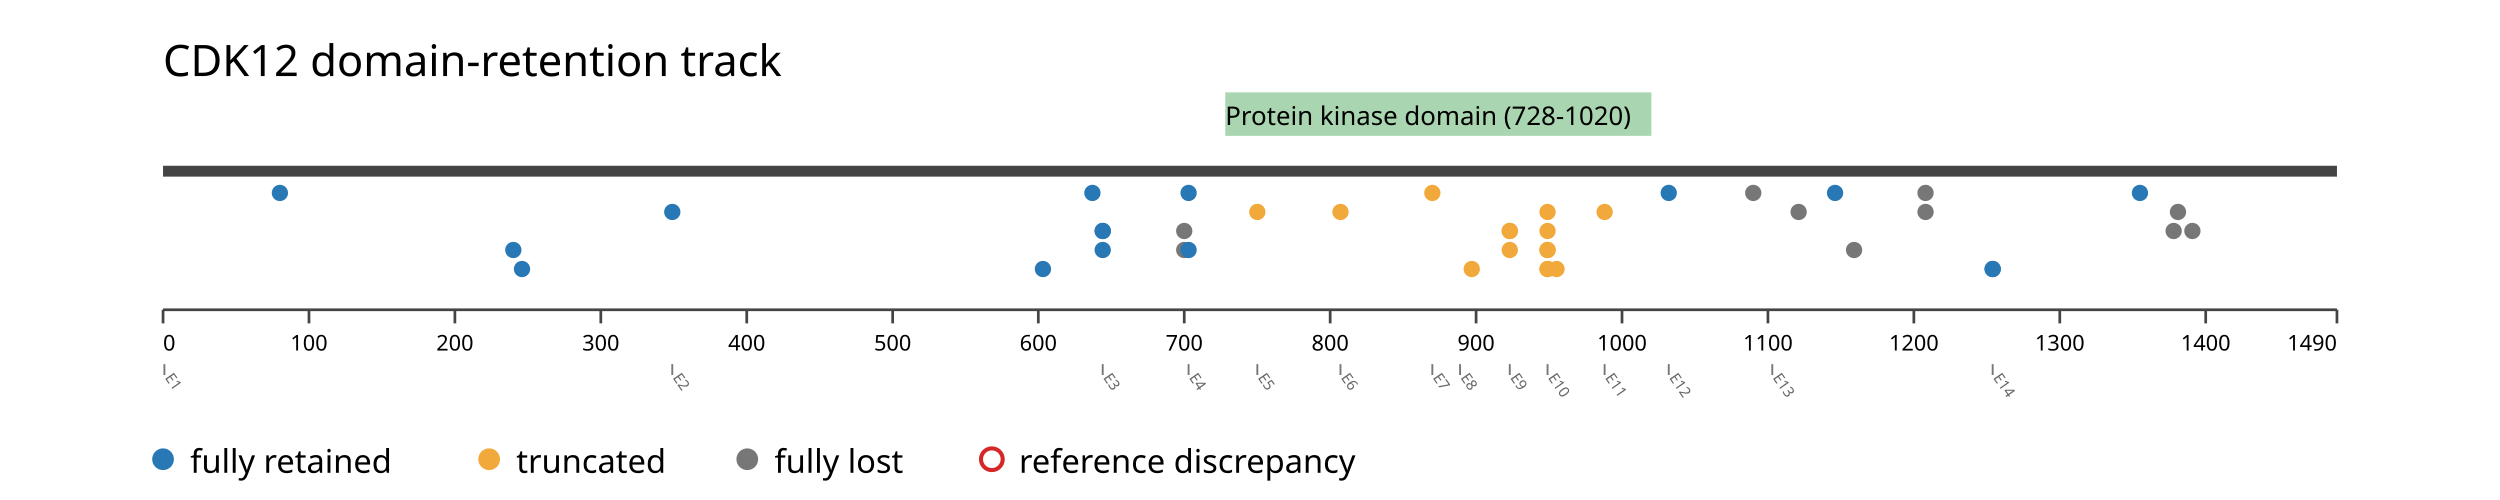
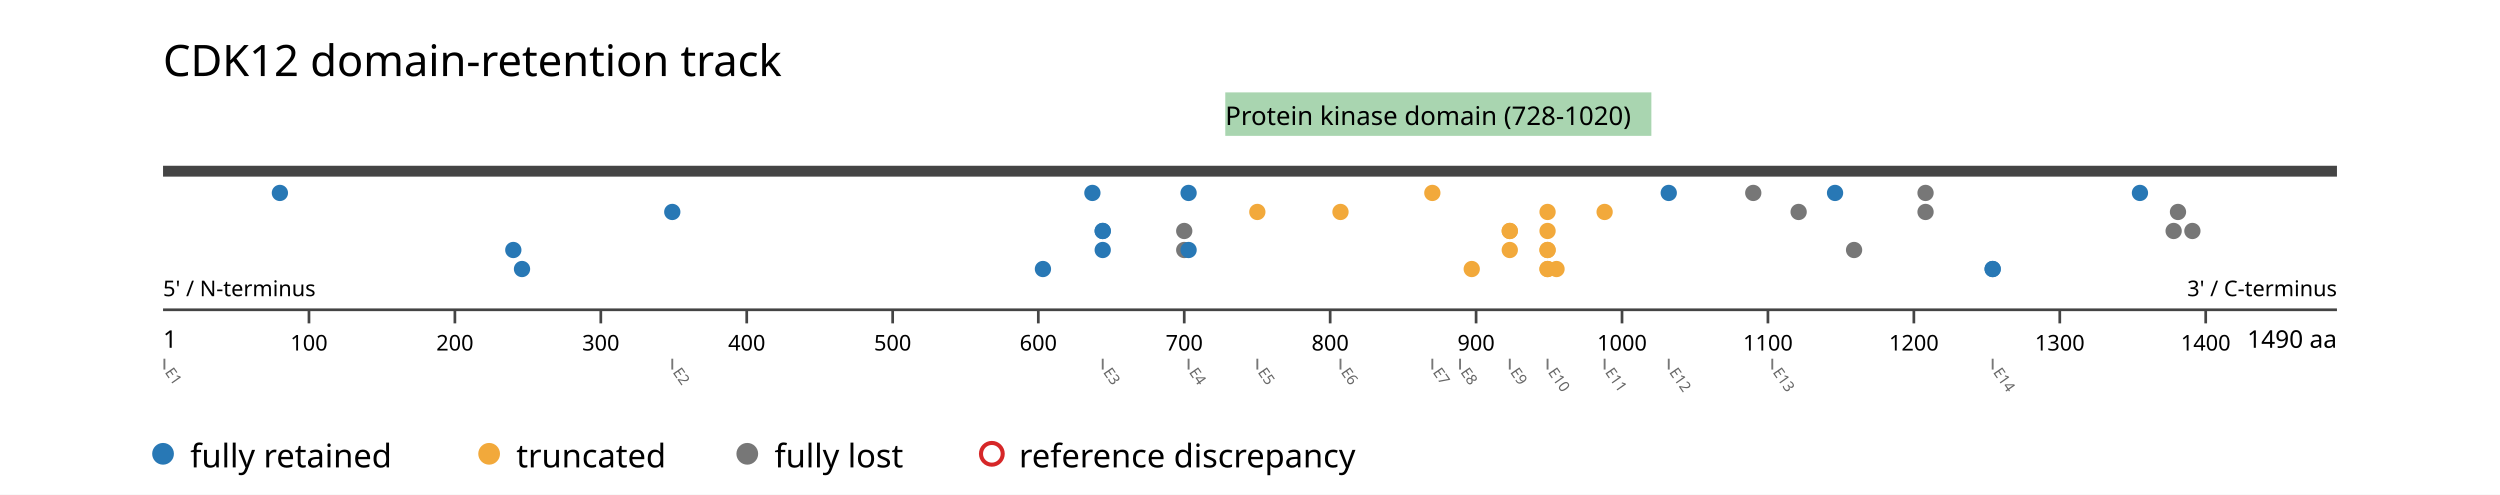
- <svg xmlns="http://www.w3.org/2000/svg" width="920" height="184" viewBox="0 0 920 184">
-   <rect width="920" height="184" fill="white" />
+ <svg xmlns="http://www.w3.org/2000/svg" width="920" height="182" viewBox="0 0 920 182">
+   <rect width="920" height="182" fill="white" />
  <text x="60" y="28" font-family="sans-serif" font-size="16">CDK12 domain-retention track</text>
  <rect x="450.9" y="34.0" width="156.8" height="16.0" fill="#62b36f" opacity="0.55" />
  <text x="450.9" y="46.0" font-family="sans-serif" font-size="9.5">Protein kinase domain (728-1020)</text>
  <line x1="60.0" y1="63.0" x2="860.0" y2="63.0" stroke="#444" stroke-width="4" />
  <circle cx="402.0" cy="71.0" r="3" fill="#2878b5" stroke="none" stroke-width="0" />
  <circle cx="247.4" cy="78.0" r="3" fill="#2878b5" stroke="none" stroke-width="0" />
  <circle cx="405.8" cy="85.0" r="3" fill="#2878b5" stroke="none" stroke-width="0" />
  <circle cx="405.8" cy="92.0" r="3" fill="#2878b5" stroke="none" stroke-width="0" />
  <circle cx="541.6" cy="99.0" r="3" fill="#f2a93b" stroke="none" stroke-width="0" />
  <circle cx="614.1" cy="71.0" r="3" fill="#2878b5" stroke="none" stroke-width="0" />
  <circle cx="462.7" cy="78.0" r="3" fill="#f2a93b" stroke="none" stroke-width="0" />
  <circle cx="435.8" cy="85.0" r="3" fill="#777777" stroke="none" stroke-width="0" />
  <circle cx="435.8" cy="92.0" r="3" fill="#777777" stroke="none" stroke-width="0" />
  <circle cx="733.3" cy="99.0" r="3" fill="#2878b5" stroke="none" stroke-width="0" />
  <circle cx="787.5" cy="71.0" r="3" fill="#2878b5" stroke="none" stroke-width="0" />
  <circle cx="493.3" cy="78.0" r="3" fill="#f2a93b" stroke="none" stroke-width="0" />
  <circle cx="806.8" cy="85.0" r="3" fill="#777777" stroke="none" stroke-width="0" />
  <circle cx="569.5" cy="92.0" r="3" fill="#f2a93b" stroke="none" stroke-width="0" />
  <circle cx="733.3" cy="99.0" r="3" fill="#2878b5" stroke="none" stroke-width="0" />
  <circle cx="675.3" cy="71.0" r="3" fill="#2878b5" stroke="none" stroke-width="0" />
  <circle cx="569.5" cy="78.0" r="3" fill="#f2a93b" stroke="none" stroke-width="0" />
  <circle cx="569.5" cy="85.0" r="3" fill="#f2a93b" stroke="none" stroke-width="0" />
  <circle cx="569.5" cy="92.0" r="3" fill="#f2a93b" stroke="none" stroke-width="0" />
  <circle cx="569.5" cy="99.0" r="3" fill="#f2a93b" stroke="none" stroke-width="0" />
  <circle cx="527.1" cy="71.0" r="3" fill="#f2a93b" stroke="none" stroke-width="0" />
  <circle cx="590.5" cy="78.0" r="3" fill="#f2a93b" stroke="none" stroke-width="0" />
  <circle cx="405.8" cy="85.0" r="3" fill="#2878b5" stroke="none" stroke-width="0" />
  <circle cx="555.6" cy="92.0" r="3" fill="#f2a93b" stroke="none" stroke-width="0" />
  <circle cx="572.8" cy="99.0" r="3" fill="#f2a93b" stroke="none" stroke-width="0" />
  <circle cx="645.2" cy="71.0" r="3" fill="#777777" stroke="none" stroke-width="0" />
  <circle cx="661.9" cy="78.0" r="3" fill="#777777" stroke="none" stroke-width="0" />
  <circle cx="555.6" cy="85.0" r="3" fill="#f2a93b" stroke="none" stroke-width="0" />
  <circle cx="682.3" cy="92.0" r="3" fill="#777777" stroke="none" stroke-width="0" />
  <circle cx="192.1" cy="99.0" r="3" fill="#2878b5" stroke="none" stroke-width="0" />
  <circle cx="708.6" cy="71.0" r="3" fill="#777777" stroke="none" stroke-width="0" />
  <circle cx="801.5" cy="78.0" r="3" fill="#777777" stroke="none" stroke-width="0" />
  <circle cx="799.9" cy="85.0" r="3" fill="#777777" stroke="none" stroke-width="0" />
  <circle cx="188.9" cy="92.0" r="3" fill="#2878b5" stroke="none" stroke-width="0" />
  <circle cx="383.8" cy="99.0" r="3" fill="#2878b5" stroke="none" stroke-width="0" />
  <circle cx="437.4" cy="71.0" r="3" fill="#2878b5" stroke="none" stroke-width="0" />
  <circle cx="708.6" cy="78.0" r="3" fill="#777777" stroke="none" stroke-width="0" />
  <circle cx="555.6" cy="85.0" r="3" fill="#f2a93b" stroke="none" stroke-width="0" />
  <circle cx="437.4" cy="92.0" r="3" fill="#2878b5" stroke="none" stroke-width="0" />
  <circle cx="569.5" cy="99.0" r="3" fill="#f2a93b" stroke="none" stroke-width="0" />
  <circle cx="103.0" cy="71.0" r="3" fill="#2878b5" stroke="none" stroke-width="0" />
  <line x1="60.0" y1="114.0" x2="860.0" y2="114.0" stroke="#444444" stroke-width="1" />
-   <line x1="60.0" y1="114.0" x2="60.0" y2="119.0" stroke="#444444" stroke-width="1" />
-   <text x="60.0" y="129.0" font-family="sans-serif" font-size="8" text-anchor="start">0</text>
+   <text x="60.0" y="109.0" font-family="sans-serif" font-size="8" data-axis-end="5-prime" text-anchor="start">5' / N-terminus</text>
+   <text x="860.0" y="109.0" font-family="sans-serif" font-size="8" data-axis-end="3-prime" text-anchor="end">3' / C-terminus</text>
+   <text x="60.0" y="128.0" font-family="sans-serif" font-size="9">1</text>
+   <text x="860.0" y="128.0" font-family="sans-serif" font-size="9" text-anchor="end">1490 aa</text>
+   <line x1="60.5" y1="132.0" x2="60.5" y2="136.0" stroke="#777777" stroke-width="0.7" />
+   <text x="60.5" y="137.0" font-family="sans-serif" font-size="5.5" fill="#666666" transform="rotate(55 60.5 137.0)">E1</text>
+   <line x1="247.4" y1="132.0" x2="247.4" y2="136.0" stroke="#777777" stroke-width="0.7" />
+   <text x="247.4" y="137.0" font-family="sans-serif" font-size="5.5" fill="#666666" transform="rotate(55 247.4 137.0)">E2</text>
+   <line x1="405.8" y1="132.0" x2="405.8" y2="136.0" stroke="#777777" stroke-width="0.7" />
+   <text x="405.8" y="137.0" font-family="sans-serif" font-size="5.5" fill="#666666" transform="rotate(55 405.8 137.0)">E3</text>
+   <line x1="437.4" y1="132.0" x2="437.4" y2="136.0" stroke="#777777" stroke-width="0.7" />
+   <text x="437.4" y="137.0" font-family="sans-serif" font-size="5.5" fill="#666666" transform="rotate(55 437.4 137.0)">E4</text>
+   <line x1="462.7" y1="132.0" x2="462.7" y2="136.0" stroke="#777777" stroke-width="0.7" />
+   <text x="462.7" y="137.0" font-family="sans-serif" font-size="5.5" fill="#666666" transform="rotate(55 462.7 137.0)">E5</text>
+   <line x1="493.3" y1="132.0" x2="493.3" y2="136.0" stroke="#777777" stroke-width="0.7" />
+   <text x="493.3" y="137.0" font-family="sans-serif" font-size="5.5" fill="#666666" transform="rotate(55 493.3 137.0)">E6</text>
+   <line x1="527.1" y1="132.0" x2="527.1" y2="136.0" stroke="#777777" stroke-width="0.7" />
+   <text x="527.1" y="137.0" font-family="sans-serif" font-size="5.5" fill="#666666" transform="rotate(55 527.1 137.0)">E7</text>
+   <line x1="537.3" y1="132.0" x2="537.3" y2="136.0" stroke="#777777" stroke-width="0.7" />
+   <text x="537.3" y="137.0" font-family="sans-serif" font-size="5.5" fill="#666666" transform="rotate(55 537.3 137.0)">E8</text>
+   <line x1="555.6" y1="132.0" x2="555.6" y2="136.0" stroke="#777777" stroke-width="0.7" />
+   <text x="555.6" y="137.0" font-family="sans-serif" font-size="5.5" fill="#666666" transform="rotate(55 555.6 137.0)">E9</text>
+   <line x1="569.5" y1="132.0" x2="569.5" y2="136.0" stroke="#777777" stroke-width="0.7" />
+   <text x="569.5" y="137.0" font-family="sans-serif" font-size="5.5" fill="#666666" transform="rotate(55 569.5 137.0)">E10</text>
+   <line x1="590.5" y1="132.0" x2="590.5" y2="136.0" stroke="#777777" stroke-width="0.7" />
+   <text x="590.5" y="137.0" font-family="sans-serif" font-size="5.5" fill="#666666" transform="rotate(55 590.5 137.0)">E11</text>
+   <line x1="614.1" y1="132.0" x2="614.1" y2="136.0" stroke="#777777" stroke-width="0.7" />
+   <text x="614.1" y="137.0" font-family="sans-serif" font-size="5.5" fill="#666666" transform="rotate(55 614.1 137.0)">E12</text>
+   <line x1="652.2" y1="132.0" x2="652.2" y2="136.0" stroke="#777777" stroke-width="0.7" />
+   <text x="652.2" y="137.0" font-family="sans-serif" font-size="5.5" fill="#666666" transform="rotate(55 652.2 137.0)">E13</text>
+   <line x1="733.3" y1="132.0" x2="733.3" y2="136.0" stroke="#777777" stroke-width="0.7" />
+   <text x="733.3" y="137.0" font-family="sans-serif" font-size="5.5" fill="#666666" transform="rotate(55 733.3 137.0)">E14</text>
  <line x1="113.7" y1="114.0" x2="113.7" y2="119.0" stroke="#444444" stroke-width="1" />
  <text x="113.7" y="129.0" font-family="sans-serif" font-size="8" text-anchor="middle">100</text>
  <line x1="167.4" y1="114.0" x2="167.4" y2="119.0" stroke="#444444" stroke-width="1" />
  <text x="167.4" y="129.0" font-family="sans-serif" font-size="8" text-anchor="middle">200</text>
  <line x1="221.1" y1="114.0" x2="221.1" y2="119.0" stroke="#444444" stroke-width="1" />
  <text x="221.1" y="129.0" font-family="sans-serif" font-size="8" text-anchor="middle">300</text>
  <line x1="274.8" y1="114.0" x2="274.8" y2="119.0" stroke="#444444" stroke-width="1" />
  <text x="274.8" y="129.0" font-family="sans-serif" font-size="8" text-anchor="middle">400</text>
  <line x1="328.5" y1="114.0" x2="328.5" y2="119.0" stroke="#444444" stroke-width="1" />
  <text x="328.5" y="129.0" font-family="sans-serif" font-size="8" text-anchor="middle">500</text>
  <line x1="382.1" y1="114.0" x2="382.1" y2="119.0" stroke="#444444" stroke-width="1" />
  <text x="382.1" y="129.0" font-family="sans-serif" font-size="8" text-anchor="middle">600</text>
  <line x1="435.8" y1="114.0" x2="435.8" y2="119.0" stroke="#444444" stroke-width="1" />
  <text x="435.8" y="129.0" font-family="sans-serif" font-size="8" text-anchor="middle">700</text>
  <line x1="489.5" y1="114.0" x2="489.5" y2="119.0" stroke="#444444" stroke-width="1" />
  <text x="489.5" y="129.0" font-family="sans-serif" font-size="8" text-anchor="middle">800</text>
  <line x1="543.2" y1="114.0" x2="543.2" y2="119.0" stroke="#444444" stroke-width="1" />
  <text x="543.2" y="129.0" font-family="sans-serif" font-size="8" text-anchor="middle">900</text>
  <line x1="596.9" y1="114.0" x2="596.9" y2="119.0" stroke="#444444" stroke-width="1" />
  <text x="596.9" y="129.0" font-family="sans-serif" font-size="8" text-anchor="middle">1000</text>
  <line x1="650.6" y1="114.0" x2="650.6" y2="119.0" stroke="#444444" stroke-width="1" />
  <text x="650.6" y="129.0" font-family="sans-serif" font-size="8" text-anchor="middle">1100</text>
  <line x1="704.3" y1="114.0" x2="704.3" y2="119.0" stroke="#444444" stroke-width="1" />
  <text x="704.3" y="129.0" font-family="sans-serif" font-size="8" text-anchor="middle">1200</text>
  <line x1="758.0" y1="114.0" x2="758.0" y2="119.0" stroke="#444444" stroke-width="1" />
  <text x="758.0" y="129.0" font-family="sans-serif" font-size="8" text-anchor="middle">1300</text>
  <line x1="811.7" y1="114.0" x2="811.7" y2="119.0" stroke="#444444" stroke-width="1" />
  <text x="811.7" y="129.0" font-family="sans-serif" font-size="8" text-anchor="middle">1400</text>
-   <line x1="860.0" y1="114.0" x2="860.0" y2="119.0" stroke="#444444" stroke-width="1" />
-   <text x="860.0" y="129.0" font-family="sans-serif" font-size="8" text-anchor="end">1490</text>
-   <line x1="60.5" y1="134.0" x2="60.5" y2="138.0" stroke="#777777" stroke-width="0.7" />
-   <text x="60.5" y="139.0" font-family="sans-serif" font-size="5.5" fill="#666666" transform="rotate(55 60.5 139.0)">E1</text>
-   <line x1="247.4" y1="134.0" x2="247.4" y2="138.0" stroke="#777777" stroke-width="0.7" />
-   <text x="247.4" y="139.0" font-family="sans-serif" font-size="5.5" fill="#666666" transform="rotate(55 247.4 139.0)">E2</text>
-   <line x1="405.8" y1="134.0" x2="405.8" y2="138.0" stroke="#777777" stroke-width="0.7" />
-   <text x="405.8" y="139.0" font-family="sans-serif" font-size="5.5" fill="#666666" transform="rotate(55 405.8 139.0)">E3</text>
-   <line x1="437.4" y1="134.0" x2="437.4" y2="138.0" stroke="#777777" stroke-width="0.7" />
-   <text x="437.4" y="139.0" font-family="sans-serif" font-size="5.5" fill="#666666" transform="rotate(55 437.4 139.0)">E4</text>
-   <line x1="462.7" y1="134.0" x2="462.7" y2="138.0" stroke="#777777" stroke-width="0.7" />
-   <text x="462.7" y="139.0" font-family="sans-serif" font-size="5.5" fill="#666666" transform="rotate(55 462.7 139.0)">E5</text>
-   <line x1="493.3" y1="134.0" x2="493.3" y2="138.0" stroke="#777777" stroke-width="0.7" />
-   <text x="493.3" y="139.0" font-family="sans-serif" font-size="5.5" fill="#666666" transform="rotate(55 493.3 139.0)">E6</text>
-   <line x1="527.1" y1="134.0" x2="527.1" y2="138.0" stroke="#777777" stroke-width="0.7" />
-   <text x="527.1" y="139.0" font-family="sans-serif" font-size="5.5" fill="#666666" transform="rotate(55 527.1 139.0)">E7</text>
-   <line x1="537.3" y1="134.0" x2="537.3" y2="138.0" stroke="#777777" stroke-width="0.7" />
-   <text x="537.3" y="139.0" font-family="sans-serif" font-size="5.5" fill="#666666" transform="rotate(55 537.3 139.0)">E8</text>
-   <line x1="555.6" y1="134.0" x2="555.6" y2="138.0" stroke="#777777" stroke-width="0.7" />
-   <text x="555.6" y="139.0" font-family="sans-serif" font-size="5.5" fill="#666666" transform="rotate(55 555.6 139.0)">E9</text>
-   <line x1="569.5" y1="134.0" x2="569.5" y2="138.0" stroke="#777777" stroke-width="0.7" />
-   <text x="569.5" y="139.0" font-family="sans-serif" font-size="5.5" fill="#666666" transform="rotate(55 569.5 139.0)">E10</text>
-   <line x1="590.5" y1="134.0" x2="590.5" y2="138.0" stroke="#777777" stroke-width="0.7" />
-   <text x="590.5" y="139.0" font-family="sans-serif" font-size="5.5" fill="#666666" transform="rotate(55 590.5 139.0)">E11</text>
-   <line x1="614.1" y1="134.0" x2="614.1" y2="138.0" stroke="#777777" stroke-width="0.7" />
-   <text x="614.1" y="139.0" font-family="sans-serif" font-size="5.5" fill="#666666" transform="rotate(55 614.1 139.0)">E12</text>
-   <line x1="652.2" y1="134.0" x2="652.2" y2="138.0" stroke="#777777" stroke-width="0.7" />
-   <text x="652.2" y="139.0" font-family="sans-serif" font-size="5.5" fill="#666666" transform="rotate(55 652.2 139.0)">E13</text>
-   <line x1="733.3" y1="134.0" x2="733.3" y2="138.0" stroke="#777777" stroke-width="0.7" />
-   <text x="733.3" y="139.0" font-family="sans-serif" font-size="5.5" fill="#666666" transform="rotate(55 733.3 139.0)">E14</text>
-   <circle cx="60" cy="169.0" r="4" fill="#2878b5" />
-   <text x="70" y="174.0" font-family="sans-serif" font-size="12">fully retained</text>
-   <circle cx="180" cy="169.0" r="4" fill="#f2a93b" />
-   <text x="190" y="174.0" font-family="sans-serif" font-size="12">truncated</text>
-   <circle cx="275" cy="169.0" r="4" fill="#777777" />
-   <text x="285" y="174.0" font-family="sans-serif" font-size="12">fully lost</text>
-   <circle cx="365" cy="169.0" r="4" fill="white" stroke="#d62728" stroke-width="1.5" />
-   <text x="375" y="174.0" font-family="sans-serif" font-size="12">reference discrepancy</text>
+   <circle cx="60" cy="167.0" r="4" fill="#2878b5" />
+   <text x="70" y="172.0" font-family="sans-serif" font-size="12">fully retained</text>
+   <circle cx="180" cy="167.0" r="4" fill="#f2a93b" />
+   <text x="190" y="172.0" font-family="sans-serif" font-size="12">truncated</text>
+   <circle cx="275" cy="167.0" r="4" fill="#777777" />
+   <text x="285" y="172.0" font-family="sans-serif" font-size="12">fully lost</text>
+   <circle cx="365" cy="167.0" r="4" fill="white" stroke="#d62728" stroke-width="1.5" />
+   <text x="375" y="172.0" font-family="sans-serif" font-size="12">reference discrepancy</text>
</svg>
